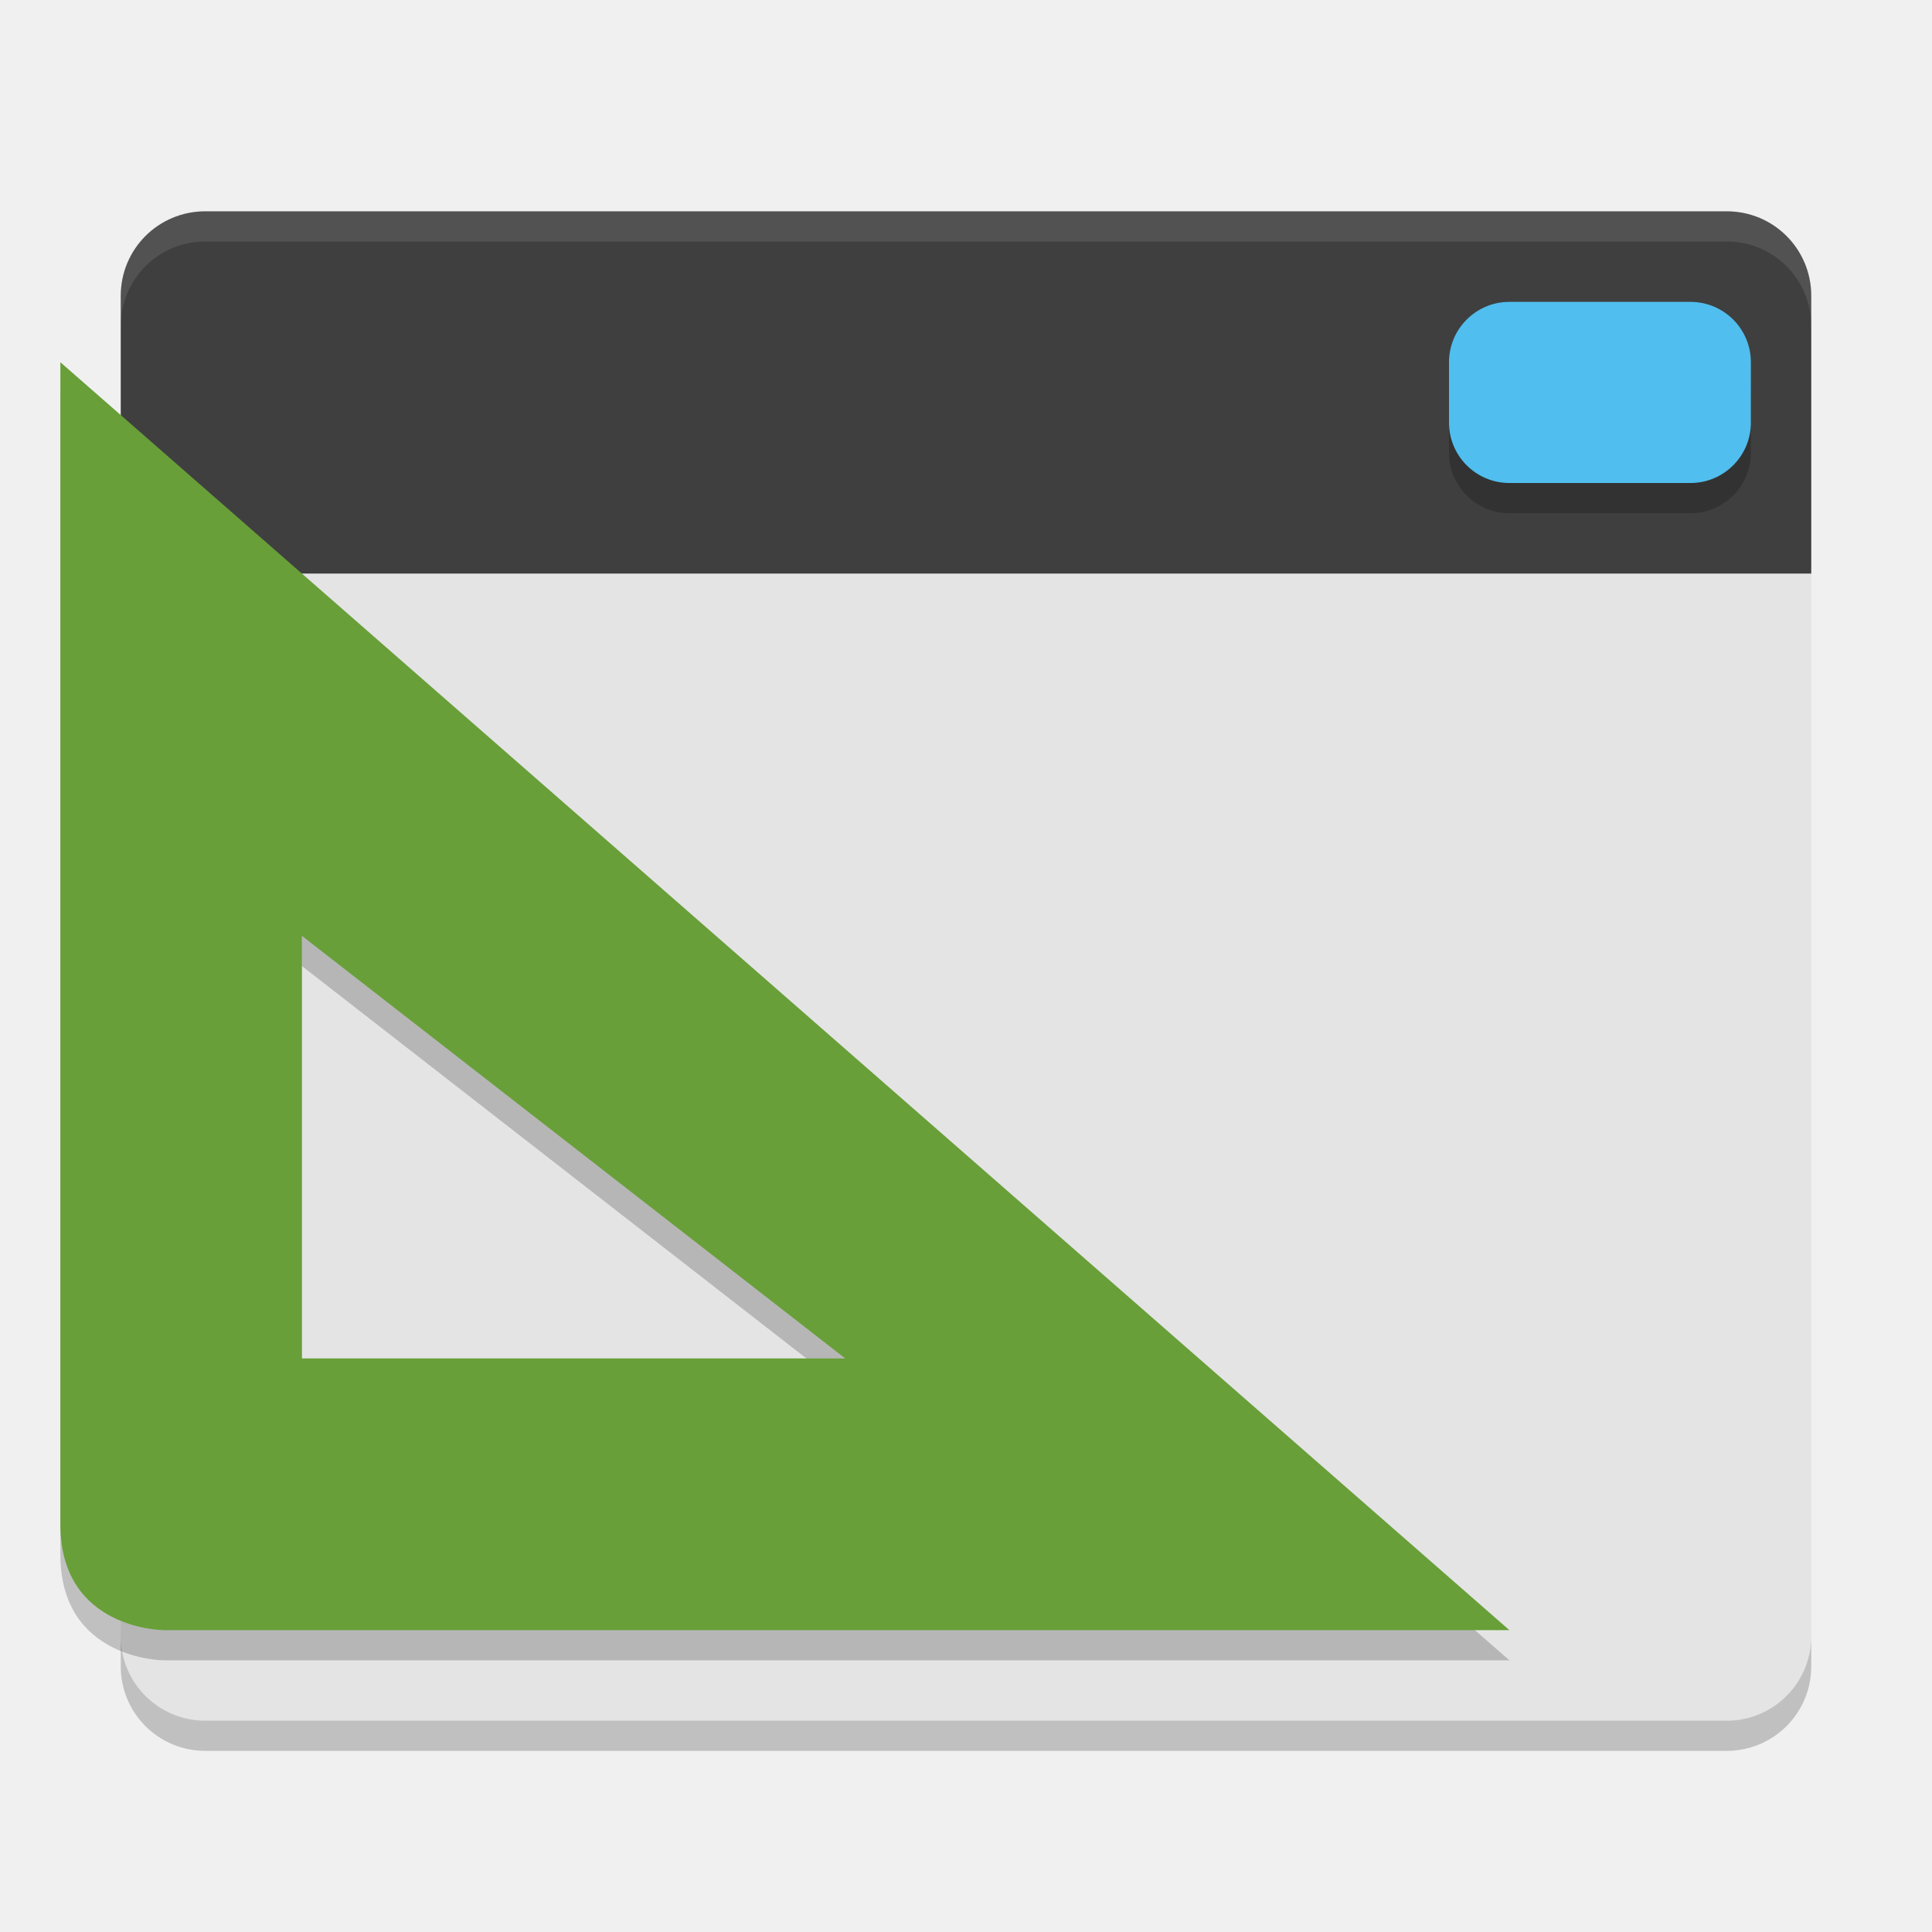
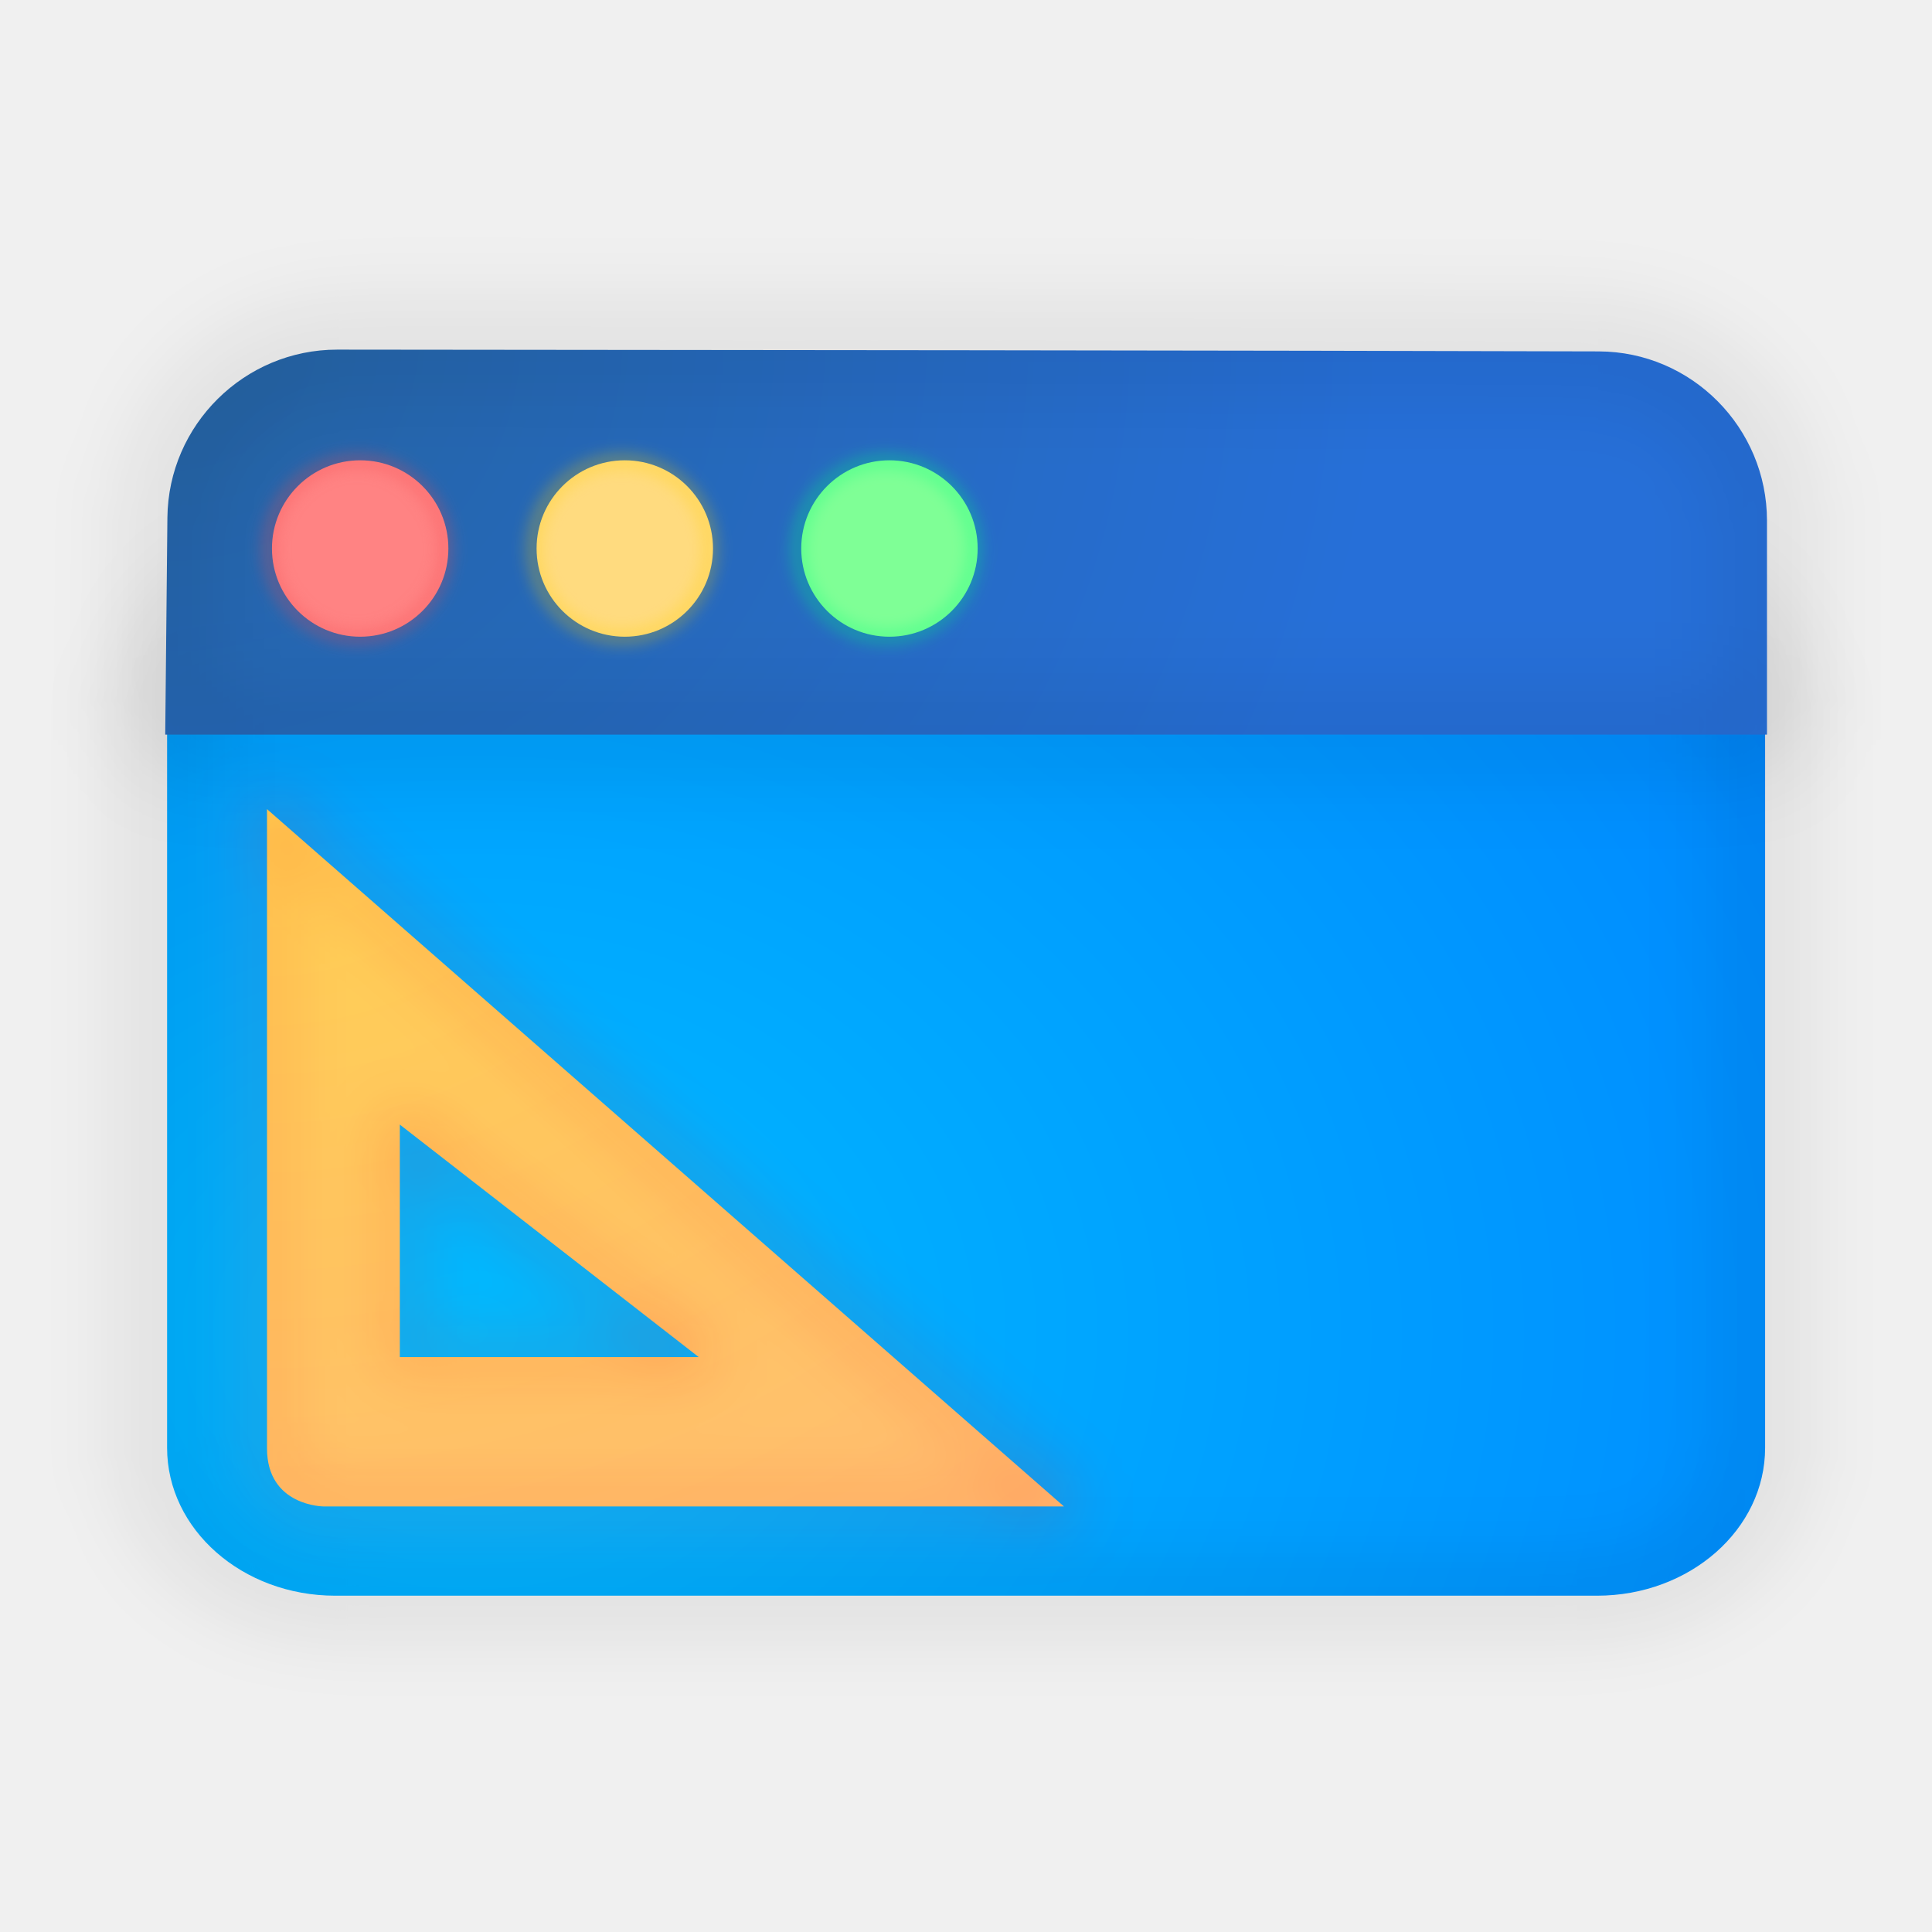
- <svg xmlns="http://www.w3.org/2000/svg" width="64" height="64" version="1.1">
-   <path style="fill:#e4e4e4" d="m 57.199,56.998 c 1.551,0 2.801,-1.25 2.801,-2.801 V 19 h -56 v 35.199 c 0,1.551 1.25,2.801 2.8,2.801 h 50.4 z" />
-   <path style="fill:#3f3f3f" d="m 57.2,7 c 1.551,0 2.8,1.248 2.8,2.8 v 9.2 H 4 V 9.8 C 4,8.249 5.249,7 6.8,7 Z" />
-   <path style="opacity:0.1;fill:#ffffff" d="M 6.801,7 C 5.25,7 4,8.249 4,9.8 L 4,10.8 C 4,9.249 5.25,8 6.801,8 l 50.398,0 C 58.749,8 60,9.249 60,10.8 L 60,9.8 C 60,8.249 58.749,7 57.199,7 L 6.801,7 Z" />
-   <path style="opacity:0.2" d="m 4,54.2 0,1 C 4,56.749 5.25,58 6.801,58 L 57.199,58 C 58.749,58 60,56.749 60,55.2 L 60,54.2 c 0,1.55 -1.251,2.8 -2.801,2.8 l -50.398,0 C 5.25,57 4,55.75 4,54.2 Z" />
-   <path style="opacity:0.2" d="M 2,13 V 51.5 C 2,55 5.429,55 5.429,55 H 50 Z m 8,19 18,14 H 10 Z" />
-   <path style="fill:#689f38" d="M 2,12 V 50.5 C 2,54 5.429,54 5.429,54 H 50 Z m 8,19 18,14 H 10 Z" />
-   <rect style="opacity:0.2" width="10" height="6" x="48" y="11" rx="2" />
-   <rect style="fill:#50beee" width="10" height="6" x="48" y="10" rx="2" />
+ <svg xmlns="http://www.w3.org/2000/svg" xmlns:xlink="http://www.w3.org/1999/xlink" width="64" height="64" version="1.1" id="svg7">
+   <defs id="defs7">
+     <linearGradient id="linearGradient7">
+       <stop style="stop-color:#ffd052;stop-opacity:1;" offset="0" id="stop7" />
+       <stop style="stop-color:#ffb57e;stop-opacity:1;" offset="1" id="stop8" />
+     </linearGradient>
+     <radialGradient xlink:href="#linearGradient7" id="radialGradient8" cx="10.957" cy="29.054" fx="10.957" fy="29.054" r="24" gradientTransform="matrix(0,2.178937,-2.735086,2.4944378e-8,91.14294,-2.002829)" gradientUnits="userSpaceOnUse" />
+     <filter style="color-interpolation-filters:sRGB" id="filter10" x="-0.103" y="-0.122" width="1.211" height="1.239">
+       <feGaussianBlur stdDeviation="1.306" id="feGaussianBlur10" />
+     </filter>
+     <radialGradient xlink:href="#linearGradient9" id="radialGradient10" cx="9.794" cy="53.224" fx="9.794" fy="53.224" r="27.922" gradientTransform="matrix(2.441891,0,0,2.23273,-9.175445,-76.74404)" gradientUnits="userSpaceOnUse" />
+     <linearGradient id="linearGradient9">
+       <stop style="stop-color:#00baff;stop-opacity:1;" offset="0" id="stop9" />
+       <stop style="stop-color:#007aff;stop-opacity:1;" offset="1" id="stop10" />
+     </linearGradient>
+     <filter style="color-interpolation-filters:sRGB" id="filter1" x="-0.073" y="-0.099" width="1.146" height="1.199">
+       <feGaussianBlur stdDeviation="1.658" id="feGaussianBlur1" />
+     </filter>
+     <radialGradient xlink:href="#linearGradient4" id="radialGradient3" cx="26.667" cy="29.029" fx="26.667" fy="29.029" r="28" gradientTransform="matrix(0,1.3507,-1.521463,0,48.1742,-32.59171)" gradientUnits="userSpaceOnUse" />
+     <linearGradient id="linearGradient4">
+       <stop style="stop-color:#2563a2;stop-opacity:1;" offset="0" id="stop3" />
+       <stop style="stop-color:#266fd8;stop-opacity:1;" offset="1" id="stop4" />
+     </linearGradient>
+     <filter style="color-interpolation-filters:sRGB" id="filter2" x="-0.074" y="-0.306" width="1.147" height="1.612">
+       <feGaussianBlur stdDeviation="1.672" id="feGaussianBlur2" />
+     </filter>
+     <filter style="color-interpolation-filters:sRGB" id="filter5" x="-0.13" y="-0.13" width="1.26" height="1.26">
+       <feGaussianBlur stdDeviation="0.391" id="feGaussianBlur5" />
+     </filter>
+     <filter style="color-interpolation-filters:sRGB" id="filter6" x="-0.13" y="-0.13" width="1.26" height="1.26">
+       <feGaussianBlur stdDeviation="0.391" id="feGaussianBlur6" />
+     </filter>
+     <filter style="color-interpolation-filters:sRGB" id="filter7" x="-0.13" y="-0.13" width="1.26" height="1.26">
+       <feGaussianBlur stdDeviation="0.391" id="feGaussianBlur7" />
+     </filter>
+   </defs>
+   <path id="rect8" style="fill:url(#radialGradient10);fill-opacity:1;stroke-width:0.4" d="M 9.954,11.427 H 54.046 a 5.876,5.876 45 0 1 5.876,5.876 v 29.393 a 5.876,5.876 135 0 1 -5.876,5.876 H 9.954 A 5.876,5.876 45 0 1 4.078,46.697 v -29.393 a 5.876,5.876 135 0 1 5.876,-5.876 z" transform="matrix(0.9479334,0,0,0.8339678,1.669619,9.016203)" />
+   <path id="rect8-2" style="mix-blend-mode:normal;fill:none;fill-opacity:1;stroke:#000000;stroke-width:0.213;stroke-dasharray:none;stroke-opacity:1;filter:url(#filter1)" d="M 9.954,11.427 H 54.046 a 5.876,5.876 45 0 1 5.876,5.876 v 29.393 a 5.876,5.876 135 0 1 -5.876,5.876 H 9.954 A 5.876,5.876 45 0 1 4.078,46.697 v -29.393 a 5.876,5.876 135 0 1 5.876,-5.876 z" transform="matrix(0.9479334,0,0,0.8339678,1.541933,9.041477)" />
+   <path style="fill:url(#radialGradient3);fill-opacity:1" d="M 4.076,9.774 4,17.361 H 60 V 9.879 C 60,6.632 57.368,3.972 54.122,3.962 43.39,3.929 20.745,3.909 10.013,3.9 6.767,3.898 4.108,6.528 4.076,9.774 Z" id="path3" transform="matrix(0.9475008,0,0,0.9475008,1.683403,7.886622)" />
+   <path style="fill:none;fill-opacity:1;stroke:#000000;stroke-width:0.211;stroke-dasharray:none;stroke-opacity:1;filter:url(#filter2)" d="M 4.076,9.774 4,17.361 H 60 V 9.879 C 60,6.632 57.368,3.972 54.122,3.962 43.39,3.929 20.745,3.909 10.013,3.9 6.767,3.898 4.108,6.528 4.076,9.774 Z" id="path3-7" transform="matrix(0.9475008,0,0,0.9475008,1.714418,7.912925)" />
+   <circle style="fill:#ff8383;fill-opacity:1;stroke-width:0.731" cx="11.931" cy="18.17" r="2.922" id="circle4" />
+   <circle style="fill:#ffdb7f;fill-opacity:1;stroke-width:0.731" cx="20.697" cy="18.17" r="2.922" id="circle6" />
+   <circle style="fill:#7fff96;fill-opacity:1;stroke-width:0.731" cx="29.464" cy="18.17" r="2.922" id="circle8" />
+   <circle style="mix-blend-mode:normal;fill:none;stroke:#f44a4f;stroke-width:0.2;stroke-dasharray:none;stroke-opacity:1;filter:url(#filter5)" cx="12" cy="20.155" r="4" id="circle4-0" transform="matrix(0.7305359,0,0,0.7305359,3.066207,3.46825)" />
+   <circle style="mix-blend-mode:normal;fill:none;stroke:#ffce00;stroke-width:0.2;stroke-dasharray:none;stroke-opacity:1;filter:url(#filter6)" cx="24" cy="20.155" r="4" id="circle6-9" transform="matrix(0.7305359,0,0,0.7305359,3.066207,3.46825)" />
+   <circle style="mix-blend-mode:normal;fill:none;stroke:#00ff7c;stroke-width:0.2;stroke-dasharray:none;stroke-opacity:1;filter:url(#filter7)" cx="36" cy="20.155" r="4" id="circle8-3" transform="matrix(0.7305359,0,0,0.7305359,3.066207,3.46825)" />
+   <g id="g1" transform="matrix(0.8380975,0,0,0.8380975,-0.8804078,8.323608)">
+     <path style="fill:url(#radialGradient8);stroke-width:0.656" d="m 11.604,22.05 v 25.265 c 0,2.297 2.25,2.297 2.25,2.297 H 43.104 Z m 5.25,12.469 11.812,9.187 H 16.854 Z" id="path6" />
+     <path style="fill:none;stroke:#ff0a00;stroke-width:0.2;stroke-dasharray:none;stroke-opacity:1;filter:url(#filter10)" d="m 11.604,22.05 v 25.265 c 0,2.297 2.25,2.297 2.25,2.297 h 29.25 z m 5.25,12.469 11.812,9.187 H 16.854 Z" id="path6-2" />
+   </g>
</svg>
